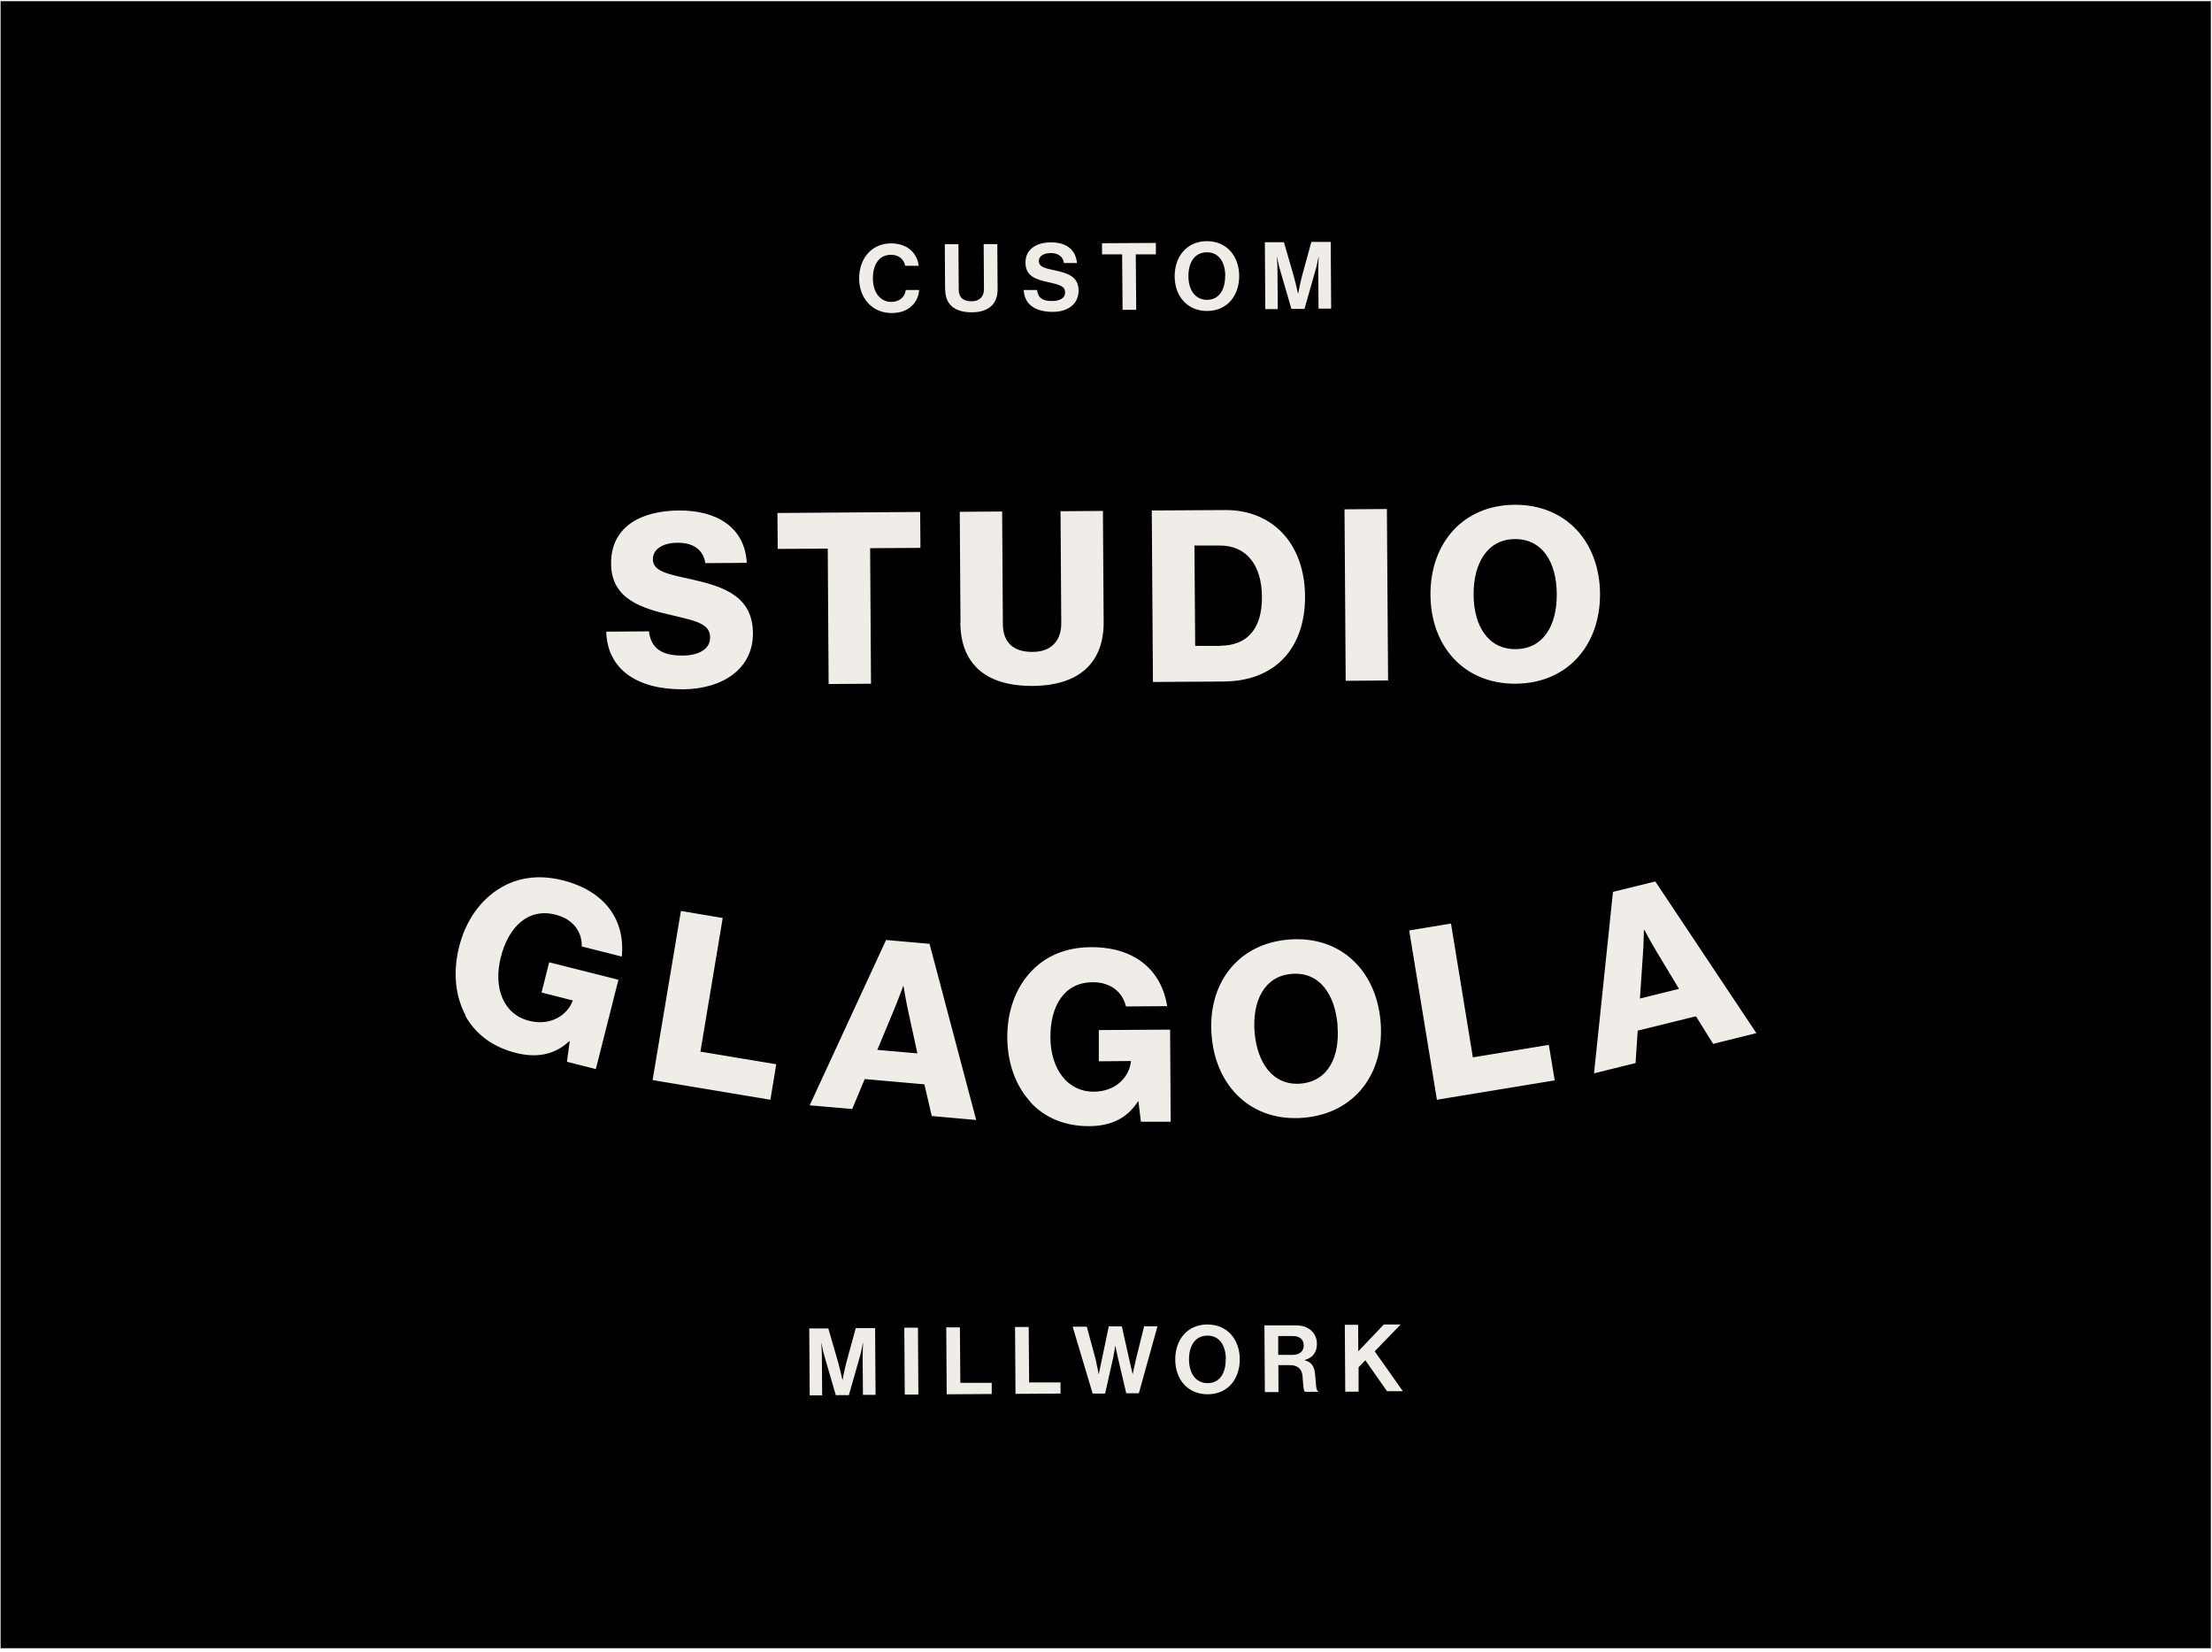
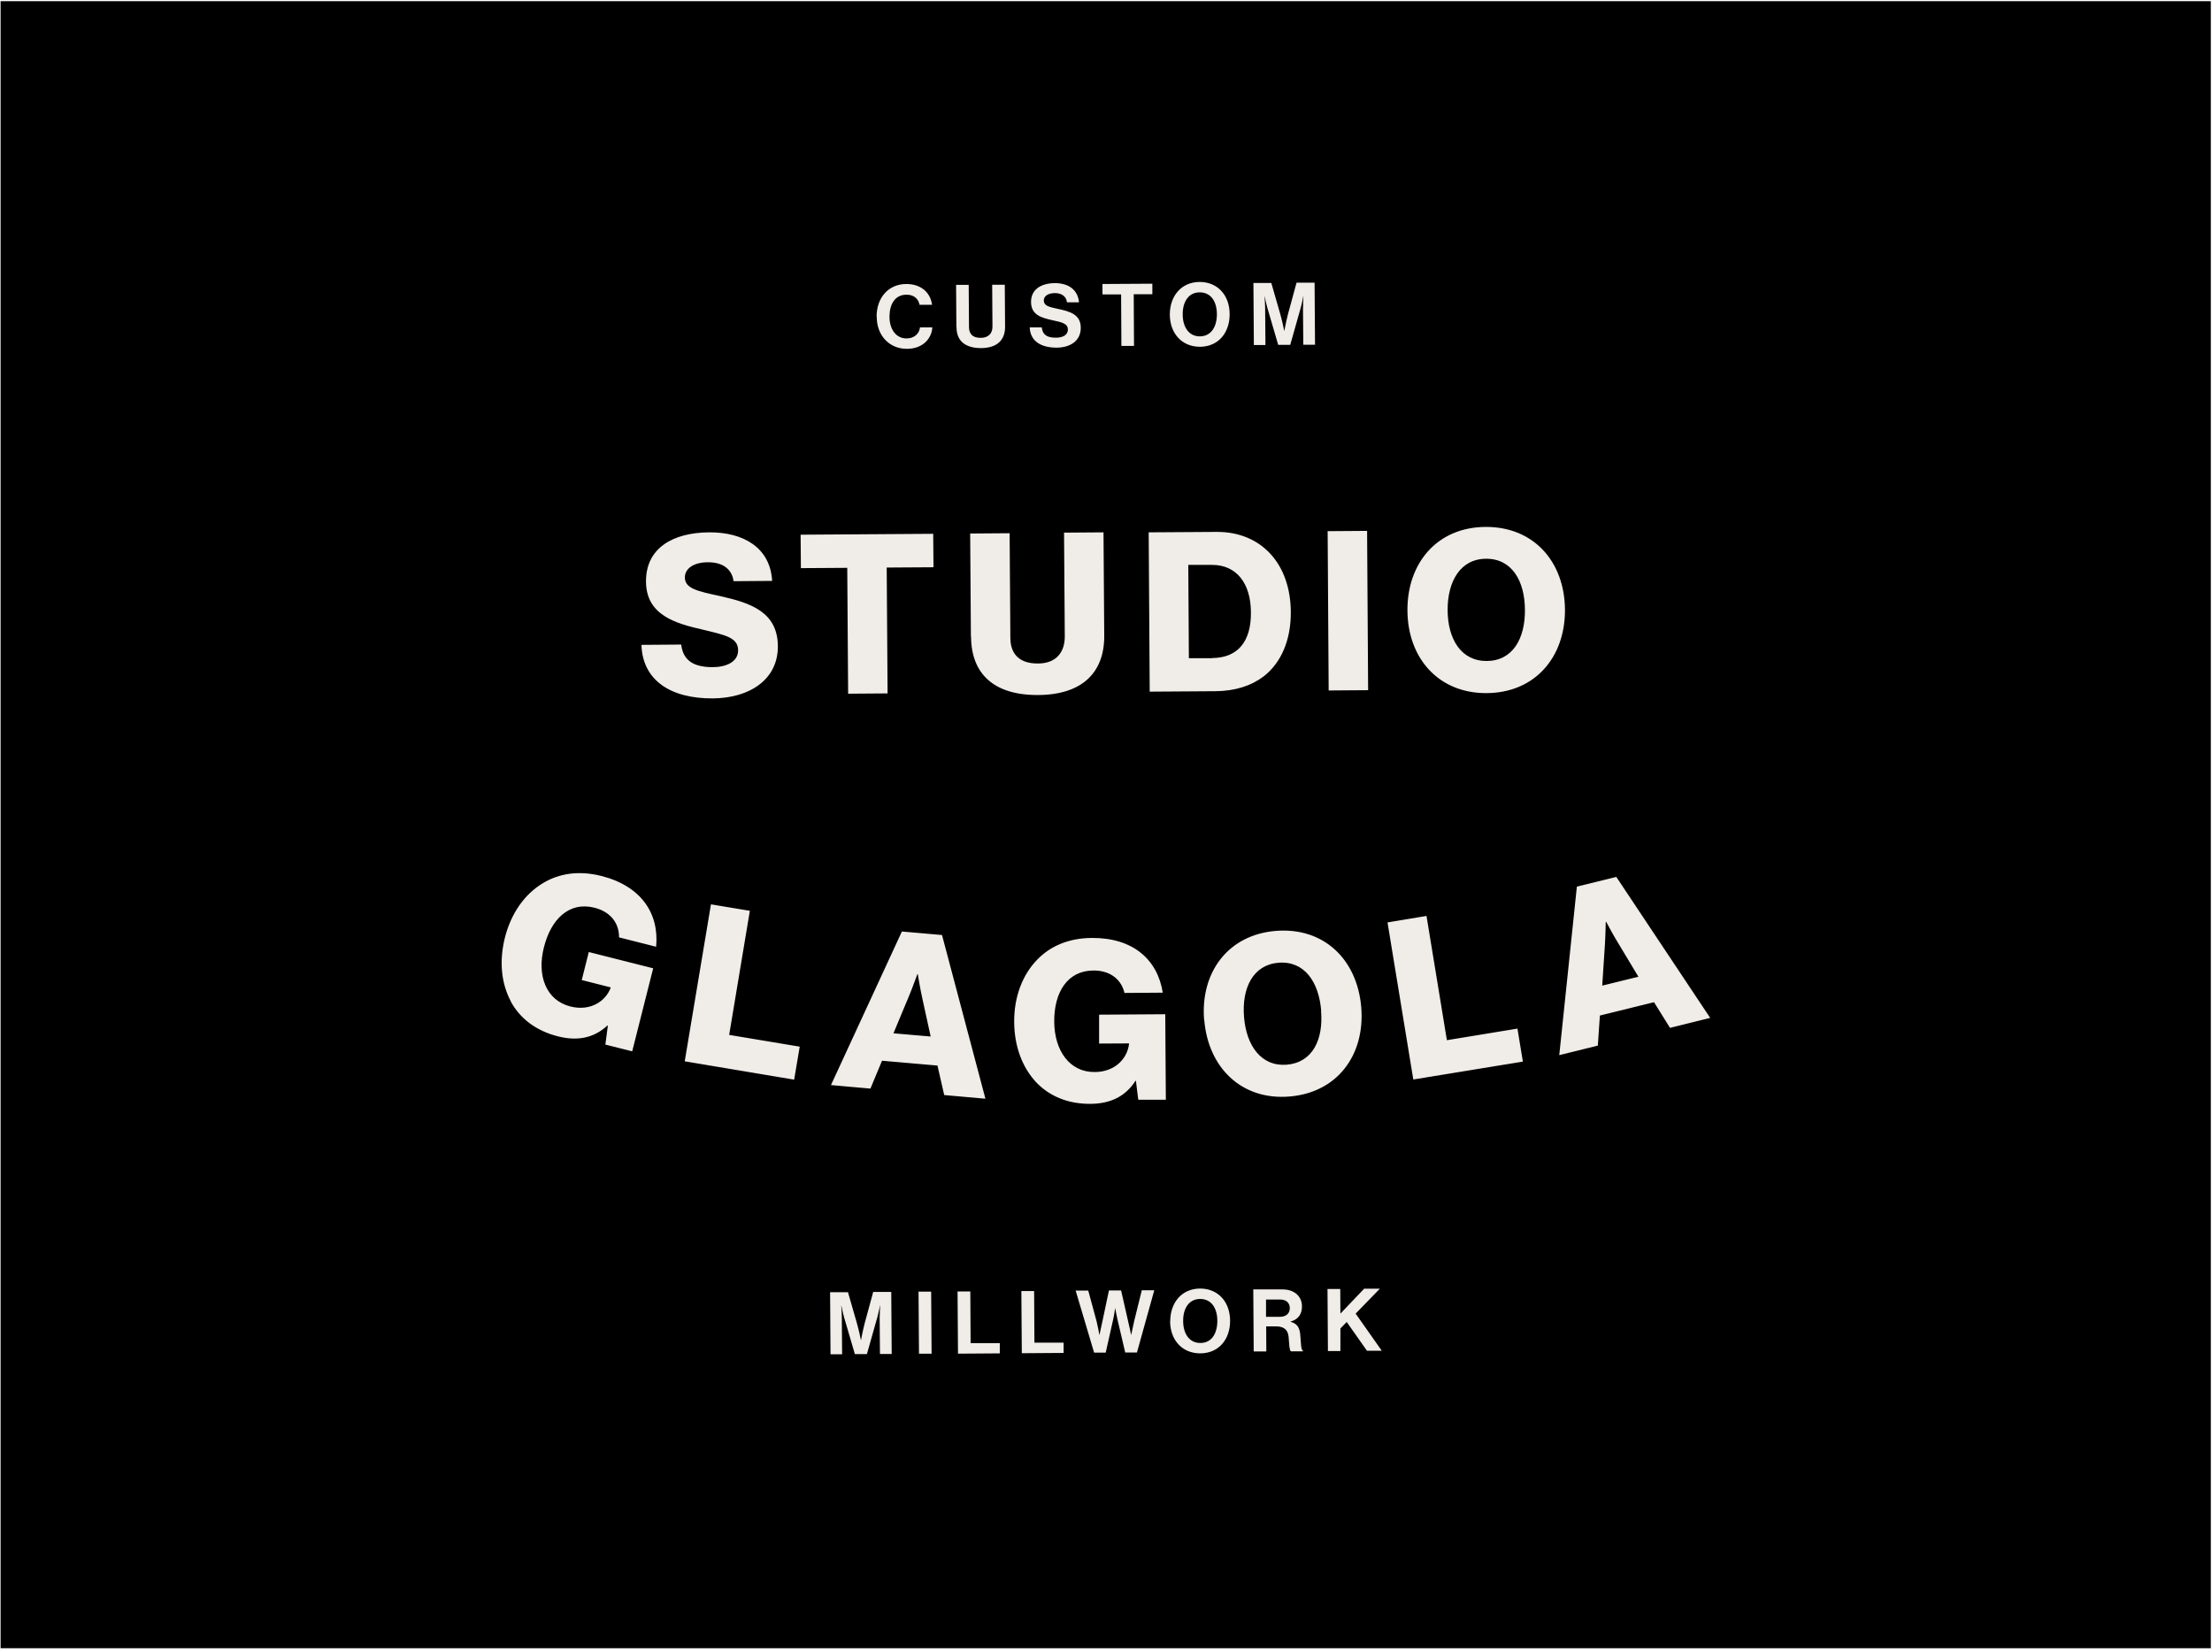
<svg xmlns="http://www.w3.org/2000/svg" id="Layer_1" version="1.1" viewBox="0 0 1508 1125.6">
  <defs>
    <style>
      .st0 {
        fill: #f0ece7;
      }
    </style>
  </defs>
  <rect x=".4" y=".8" width="1506.8" height="1122.8" />
-   <path class="st0" d="M317.4,692.2c-7.1-13.3-8.7-29.5-4.4-46.8,4.5-17.8,14.5-31.9,28-40,11.8-7.2,26.3-9.4,42.6-5.3,29.2,7.4,42.7,27.3,40.3,52l-27.3-6.9c.3-9.7-5.6-18.6-18-21.7-18.7-4.7-32,8.5-37.2,29.1-5.2,20.8,1.7,38.9,19.4,43.3,14.7,3.7,25.9-3.9,29.6-13.6v-.3c0,0-21.2-5.4-21.2-5.4l5.2-20.6,47.2,11.9-15.4,60.9-19.7-5,1.9-14h-.3c-10.4,9.6-22.6,11.4-36.3,8-16.2-4.1-27.9-13.1-34.7-25.6ZM464.2,621l28.5,4.8-15.2,91.1,51.7,8.6-4,24.2-80.3-13.4,19.3-115.3ZM604.1,640.8l29.6,2.6,31.8,120.1-30.3-2.7-5-21.6-40.7-3.6-8.5,20.4-29-2.5,52.1-112.8ZM625.4,718l-6.3-28.9c-1.4-6.2-3.1-16.8-3.1-16.8h-.3s-3.7,10.1-6.2,16l-11.4,27.4,27.4,2.4ZM702.7,751.4c-10.2-11-15.9-26.4-16-44.2-.1-18.3,6-34.5,17-45.7,9.6-9.9,23.1-15.7,39.9-15.8,30.1-.2,48.2,15.7,52.1,40.2l-28.1.2c-2.2-9.5-10.1-16.6-22.8-16.5-19.3.1-28.8,16.2-28.7,37.5.1,21.4,11.4,37.2,29.7,37.1,15.2-.1,24.1-10.3,25.2-20.6v-.3s-21.9.2-21.9.2v-21.3c-.1,0,48.6-.3,48.6-.3l.4,62.8h-20.3c0,.1-1.7-13.9-1.7-13.9h-.3c-7.6,12-19,16.8-33.1,16.9-16.7.1-30.3-5.7-40-16.1ZM826,706c-2.9-34.9,17.3-62.6,52.5-65.5,35.4-2.9,59.8,21.1,62.7,56,2.9,34.9-17.3,62.6-52.7,65.5-35.2,2.9-59.7-21.2-62.5-56ZM911.9,699c-1.8-21.2-12.4-36.7-31.3-35.1-18.7,1.5-27,18.6-25.3,39.8,1.8,21.2,12.7,36.5,31.4,35,18.9-1.6,26.9-18.5,25.1-39.6ZM960.6,634.3l28.6-4.7,14.9,91.2,51.8-8.5,4,24.2-80.3,13.2-18.9-115.4ZM1099.6,608l28.9-7.1,68.9,103.4-29.5,7.3-11.7-18.8-39.7,9.8-1.5,22.1-28.3,7,12.9-123.5ZM1144.7,674.2l-15.3-25.4c-3.3-5.4-8.4-14.9-8.4-14.9h-.3c0,0-.2,10.9-.7,17.2l-2,29.6,26.7-6.6ZM413.3,430.6l29.1-.2c1.4,11.8,9.1,16.6,23,16.5,9.5,0,18.8-3.6,18.7-12.4,0-9.3-9.6-11.2-25.6-15-20.3-4.6-41.8-10.7-41.9-35.2-.2-25,20-36.1,46.2-36.3,25.3-.2,45,11.1,46.3,35.7l-28.3.2c-1.2-9-8.1-14-18.9-13.9-10.1,0-16.8,4.5-16.8,11.1,0,8.2,9.1,10.1,26.6,13.9,21.8,4.9,41.4,11.5,41.6,36.5.2,24.5-20.7,38.2-47.6,38.4-31.1.2-51.6-13.4-52.4-39.2ZM564.2,374l-34,.2-.2-24.5,97.3-.7.2,24.5-34.3.2.6,92.4-28.9.2-.6-92.4ZM654.8,424.6l-.5-75.7,28.9-.2.5,76.7c0,11.4,6,19.1,20.2,19,13.4,0,19.7-8.3,19.6-19.7l-.5-76.2,28.9-.2.5,75.7c.2,27-15.9,43.4-48.4,43.6-32.7.2-49.1-15.7-49.3-43ZM785.3,348l49.9-.3c32.4-.2,54.3,23,54.5,58.8.1,20.6-6.9,37.2-20,47.2-9.1,6.9-20.9,10.8-35.6,10.9l-48.1.3-.8-116.9ZM831.8,440.2c19-.1,28.7-12.1,28.5-33.5-.1-21.3-10.5-34.9-28.7-34.8h-17.3c0,.1.5,68.4.5,68.4h17ZM916.6,347.2l28.9-.2.8,116.9-28.9.2-.8-116.9ZM975.2,405.5c-.2-35,22-61.1,57.3-61.4,35.5-.2,58,25.6,58.3,60.6.2,35-22,61.1-57.5,61.4-35.3.2-57.9-25.6-58.1-60.6ZM1061.3,404.9c-.1-21.3-9.6-37.5-28.5-37.4-18.8.1-28.3,16.5-28.2,37.8s9.9,37.4,28.7,37.2c19-.1,28.2-16.4,28-37.6ZM551.7,905.6h13c0,0,6.6,22.8,6.6,22.8,1.6,5.7,3,12.3,3,12.3h.1s1.2-6.6,2.7-12.3l6.3-23h13.2c0,0,.3,45.5.3,45.5h-8.6c0,0-.2-26.1-.2-26.1,0-3.7.3-9.4.3-9.4h-.1s-1,5.4-1.9,8.7l-7.7,27h-8.9c0,0-7.8-26.8-7.8-26.8-1-3.3-2-8.7-2-8.7h-.1s.4,5.7.4,9.4l.2,26.2h-8.5c0,0-.3-45.6-.3-45.6ZM616.5,905.1h9.3c0,0,.3,45.6.3,45.6h-9.3c0,0-.3-45.6-.3-45.6ZM645.1,904.9h9.3c0,0,.3,37.8.3,37.8h21.4c0-.1,0,7.6,0,7.6l-30.7.2-.3-45.6ZM692,904.6h9.3c0,0,.3,37.8.3,37.8h21.4c0-.1,0,7.6,0,7.6l-30.7.2-.3-45.6ZM731.5,904.4h9.4c0,0,6.1,22.5,6.1,22.5.9,3.9,2,9.9,2,9.9h.1s1.1-5.7,2-9.7l4.8-22.9h8.9c0,0,5.1,22.8,5.1,22.8,1,4,2.2,9.7,2.2,9.7h.1s1.3-6.1,2.2-10l5.6-22.6h9.1c0,0-12.7,45.7-12.7,45.7h-8.6c0,0-5.7-24.3-5.7-24.3-.8-3.3-1.7-8.1-1.7-8.1h-.1s-.7,4.8-1.4,8.1l-5.5,24.5h-8.5c0,0-13.6-45.5-13.6-45.5ZM801.2,926.8c0-13.7,8.4-23.9,21.9-23.9,13.5,0,22,10,22.1,23.7,0,13.7-8.3,23.8-21.8,23.9-13.5,0-22.1-9.9-22.2-23.6ZM835.7,926.6c0-9.1-4.2-16.2-12.6-16.1-8.4,0-12.6,7.2-12.5,16.3,0,9.1,4.4,16.1,12.7,16.1,8.4,0,12.4-7.2,12.3-16.2ZM862.1,903.5h20.9c8.8-.2,14.7,4.9,14.8,12.5,0,5.4-2.4,9.5-8.3,11.1v.2c4.2,1.2,6.4,3.6,7,9.1.7,6.4.5,11.4,2.1,12v.4s-8.9,0-8.9,0c-1.2-.5-1.3-5.6-1.7-10.5-.4-5-3.2-7.8-9-7.7h-7.5c0,0,.1,18.4.1,18.4h-9.3c0,0-.3-45.6-.3-45.6ZM871.5,923.6h9.8c5,0,7.5-2.7,7.5-6.4,0-3.7-2.4-6.4-7.3-6.4h-10.1c0,0,0,12.8,0,12.8ZM916.6,903.1h9.3c0,0,.1,18.1.1,18.1l17.4-18.3h11.5c0,0-17.7,18.3-17.7,18.3l19.2,27.2h-10.8c0,0-14.8-21.1-14.8-21.1l-4.6,4.8v16.6c.1,0-9.1,0-9.1,0l-.3-45.6ZM585.7,189.9c0-13.5,8.3-23.9,21.7-24,11.2,0,17.9,6.6,18.9,15.3h-9.2c-.9-4.5-4.3-7.5-9.7-7.5-8.4,0-12.4,7.1-12.3,16.2,0,9.3,5,16,12.6,15.9,5.4,0,9.2-3.3,9.8-8.1h9.1c-.2,4-1.9,7.9-5,10.8-3.1,3-7.5,4.9-13.8,4.9-12.8,0-22-9.7-22.1-23.5ZM644.3,197.4l-.2-30.9h9.3c0,0,.2,30.9.2,30.9,0,4.7,2.4,8,8.6,8,5.9,0,8.6-3.5,8.6-8.2l-.2-30.8h9.3c0,0,.2,30.9.2,30.9,0,9.8-5.9,15.5-17.6,15.6-11.8,0-18-5.4-18.1-15.3ZM697.9,197.7h9.1c.7,5.4,3.8,7.6,10.3,7.5,4.7,0,8.9-1.7,8.8-5.9,0-4.5-4.4-5.3-11.3-6.9-8.2-1.8-15.7-3.9-15.7-13.4,0-9,7.2-13.7,17.4-13.8,10.3,0,16.9,4.9,17.7,14.1h-8.9c-.5-4.5-4.1-6.8-8.9-6.8-5,0-8.2,2.2-8.2,5.4,0,3.7,3.2,4.8,10,6.2,9.4,2,17.1,4.2,17.1,14,0,9.3-7.4,14.5-17.6,14.5-12.4,0-19.4-5.4-19.8-15ZM751.3,165.8l36.7-.2v7.8c0,0-13.7,0-13.7,0l.3,37.8h-9.3c0,0-.3-37.8-.3-37.8h-13.7c0,0,0-7.7,0-7.7ZM800.8,188.4c0-13.7,8.4-23.9,21.9-24,13.5,0,22,10,22.1,23.7,0,13.7-8.3,23.8-21.8,23.9-13.5,0-22.1-9.9-22.2-23.6ZM835.3,188.1c0-9.1-4.2-16.2-12.6-16.1-8.4,0-12.6,7.2-12.5,16.3,0,9.1,4.4,16.1,12.7,16.1s12.4-7.2,12.3-16.2ZM862.3,165.1h13c0,0,6.6,22.8,6.6,22.8,1.6,5.7,3,12.3,3,12.3h.1s1.2-6.6,2.7-12.3l6.3-23h13.2c0,0,.3,45.5.3,45.5h-8.6c0,0-.2-26.1-.2-26.1,0-3.7.3-9.4.3-9.4h-.1s-1,5.4-1.9,8.7l-7.7,27h-8.9c0,0-7.8-26.8-7.8-26.8-1-3.3-2-8.7-2-8.7h-.1s.4,5.7.4,9.4l.2,26.2h-8.5c0,0-.3-45.6-.3-45.6Z" />
+   <path class="st0" d="M348.3,682.7c-6.6-12.3-8.1-27.4-4.1-43.5,4.2-16.5,13.4-29.7,26-37.2,10.9-6.6,24.4-8.7,39.6-4.9,27.1,6.8,39.7,25.4,37.5,48.3l-25.3-6.4c.2-9-5.2-17.3-16.7-20.2-17.4-4.4-29.7,7.9-34.5,27-4.9,19.3,1.5,36.1,18,40.3,13.7,3.5,24.1-3.6,27.5-12.7v-.3c0,0-19.7-5-19.7-5l4.8-19.1,43.9,11.1-14.3,56.6-18.3-4.6,1.7-13h-.3c-9.6,8.9-21,10.6-33.7,7.4-15-3.8-25.9-12.2-32.2-23.8ZM484.7,616.5l26.5,4.4-14.1,84.6,48.1,8-3.8,22.5-74.6-12.5,17.9-107.1ZM614.7,635l27.5,2.4,29.6,111.6-28.1-2.5-4.6-20.1-37.8-3.3-7.9,19-26.9-2.4,48.4-104.8ZM634.5,706.7l-5.9-26.9c-1.3-5.8-2.9-15.7-2.9-15.7h-.3s-3.4,9.4-5.7,14.9l-10.6,25.4,25.4,2.2ZM706.3,737.7c-9.5-10.3-14.8-24.5-14.9-41.1-.1-17,5.6-32.1,15.8-42.5,8.9-9.2,21.5-14.6,37.1-14.7,28-.2,44.8,14.6,48.4,37.3l-26.1.2c-2-8.8-9.4-15.4-21.2-15.3-17.9.1-26.8,15.1-26.7,34.8.1,19.9,10.6,34.6,27.6,34.4,14.1,0,22.4-9.6,23.4-19.2v-.3s-20.4.1-20.4.1v-19.7c-.1,0,45.1-.3,45.1-.3l.4,58.3h-18.8c0,.1-1.6-12.9-1.6-12.9h-.3c-7.1,11.1-17.7,15.6-30.7,15.7-15.5.1-28.1-5.3-37.2-14.9ZM820.9,695.5c-2.7-32.4,16.1-58.2,48.8-60.9,32.9-2.7,55.6,19.6,58.3,52,2.7,32.4-16.1,58.2-48.9,60.9-32.7,2.7-55.4-19.7-58.1-52.1ZM900.7,689c-1.6-19.7-11.5-34.1-29.1-32.7-17.4,1.4-25.1,17.3-23.5,37,1.6,19.7,11.8,33.9,29.2,32.5,17.6-1.5,25-17.2,23.3-36.8ZM946,628.8l26.5-4.4,13.9,84.7,48.1-7.9,3.7,22.5-74.7,12.2-17.6-107.2ZM1075.1,604.4l26.8-6.6,64,96.1-27.4,6.8-10.9-17.5-36.9,9.1-1.4,20.5-26.3,6.5,12-114.8ZM1117,665.9l-14.2-23.6c-3.1-5-7.8-13.9-7.8-13.9h-.3c0,0-.2,10.1-.6,16l-1.8,27.5,24.8-6.1ZM437.4,439.6l27-.2c1.3,10.9,8.5,15.4,21.4,15.4,8.8,0,17.4-3.3,17.4-11.5,0-8.7-8.9-10.4-23.8-14-18.9-4.3-38.8-9.9-39-32.7-.2-23.2,18.6-33.5,42.9-33.7,23.5-.2,41.8,10.4,43.1,33.1l-26.3.2c-1.1-8.3-7.5-13-17.6-12.9-9.4,0-15.6,4.2-15.6,10.3,0,7.6,8.4,9.4,24.7,12.9,20.2,4.6,38.5,10.7,38.7,33.9.2,22.8-19.2,35.5-44.3,35.7-28.9.2-47.9-12.4-48.7-36.4ZM577.6,387.1l-31.6.2-.2-22.8,90.4-.6.2,22.8-31.9.2.6,85.8-26.9.2-.6-85.8ZM661.9,434l-.5-70.3,26.9-.2.5,71.2c0,10.6,5.6,17.7,18.8,17.6,12.5,0,18.3-7.7,18.3-18.4l-.5-70.8,26.9-.2.5,70.3c.2,25.1-14.8,40.4-45,40.6-30.4.2-45.7-14.6-45.8-39.9ZM783.1,362.9l46.3-.3c30.1-.2,50.4,21.4,50.6,54.6.1,19.1-6.5,34.5-18.5,43.9-8.5,6.4-19.4,10-33,10.1l-44.7.3-.7-108.6ZM826.3,448.6c17.6-.1,26.7-11.3,26.5-31.2-.1-19.7-9.8-32.4-26.6-32.3h-16.1c0,.1.4,63.6.4,63.6h15.8ZM905.1,362.1l26.9-.2.7,108.6-26.9.2-.7-108.6ZM959.5,416.2c-.2-32.5,20.4-56.8,53.2-57,33-.2,53.9,23.8,54.2,56.3.2,32.5-20.4,56.8-53.4,57-32.8.2-53.8-23.8-54-56.3ZM1039.6,415.7c-.1-19.7-8.9-34.9-26.5-34.8-17.5.1-26.3,15.4-26.2,35.1.1,19.7,9.2,34.7,26.7,34.6,17.6-.1,26.2-15.2,26-35ZM566,880.9h12.1c0,0,6.1,21.2,6.1,21.2,1.5,5.3,2.7,11.4,2.7,11.4h.1s1.1-6.1,2.5-11.5l5.8-21.3h12.3c0,0,.3,42.3.3,42.3h-8c0,0-.2-24.3-.2-24.3,0-3.4.3-8.8.3-8.8h-.1s-.9,5-1.8,8.1l-7.1,25.1h-8.2c0,0-7.3-24.9-7.3-24.9-.9-3.1-1.9-8.1-1.9-8.1h-.1s.4,5.3.4,8.8l.2,24.3h-7.9c0,0-.3-42.3-.3-42.3ZM626.2,880.5h8.6c0,0,.3,42.3.3,42.3h-8.6c0,0-.3-42.3-.3-42.3ZM652.9,880.4h8.6c0,0,.2,35.2.2,35.2h19.9c0-.1,0,7,0,7l-28.5.2-.3-42.4ZM696.4,880.1h8.6c0,0,.2,35.2.2,35.2h19.9c0-.1,0,7,0,7l-28.5.2-.3-42.4ZM733.1,879.8h8.8c0,0,5.7,21,5.7,21,.9,3.6,1.9,9.2,1.9,9.2h.1s1-5.3,1.9-9l4.5-21.3h8.3c0,0,4.8,21.1,4.8,21.1.9,3.7,2,9.1,2,9.1h.1s1.2-5.6,2-9.3l5.2-21h8.5c0,0-11.8,42.4-11.8,42.4h-8c0,0-5.3-22.6-5.3-22.6-.7-3.1-1.5-7.5-1.5-7.5h-.1s-.6,4.5-1.3,7.5l-5.1,22.7h-7.9c0,0-12.6-42.3-12.6-42.3ZM797.8,900.7c0-12.7,7.8-22.2,20.3-22.3,12.5,0,20.5,9.3,20.5,22,0,12.7-7.7,22.1-20.3,22.2-12.5,0-20.5-9.2-20.6-21.9ZM829.9,900.5c0-8.5-3.9-15-11.7-15-7.8,0-11.7,6.7-11.6,15.1,0,8.4,4.1,15,11.8,14.9,7.8,0,11.5-6.7,11.5-15.1ZM854.5,879h19.4c8.2-.2,13.7,4.5,13.7,11.6,0,5-2.3,8.8-7.7,10.3v.2c3.9,1.1,6,3.3,6.5,8.5.6,6,.4,10.6,1.9,11.2v.4s-8.2,0-8.2,0c-1.1-.5-1.2-5.2-1.6-9.8-.4-4.6-3-7.2-8.4-7.2h-6.9s.1,17.1.1,17.1h-8.6c0,0-.3-42.3-.3-42.3ZM863.2,897.7h9.1c4.7,0,7-2.5,7-5.9,0-3.4-2.2-6-6.8-5.9h-9.4c0,0,0,11.9,0,11.9ZM905.1,878.7h8.6c0,0,.1,16.8.1,16.8l16.2-17h10.7c0,0-16.5,17-16.5,17l17.8,25.3h-10.1c0,0-13.8-19.6-13.8-19.6l-4.3,4.4v15.4c.1,0-8.5,0-8.5,0l-.3-42.4ZM597.6,215.9c0-12.6,7.7-22.2,20.2-22.3,10.4,0,16.6,6.1,17.6,14.2h-8.5c-.8-4.2-4-7-9-6.9-7.8,0-11.5,6.6-11.5,15,0,8.7,4.6,14.9,11.7,14.8,5,0,8.6-3.1,9.1-7.5h8.4c-.2,3.7-1.8,7.3-4.6,10-2.9,2.7-7,4.6-12.8,4.6-11.9,0-20.5-9.1-20.5-21.8ZM652,223l-.2-28.8h8.6c0,0,.2,28.7.2,28.7,0,4.4,2.2,7.5,8,7.4,5.5,0,8-3.3,8-7.6l-.2-28.6h8.6c0,0,.2,28.7.2,28.7,0,9.1-5.5,14.4-16.3,14.5-11,0-16.8-5-16.8-14.2ZM701.8,223.2h8.4c.6,5,3.5,7,9.6,7,4.4,0,8.2-1.6,8.2-5.5,0-4.2-4.1-5-10.5-6.4-7.6-1.7-14.6-3.6-14.6-12.5,0-8.4,6.7-12.7,16.2-12.8,9.5,0,15.7,4.6,16.5,13.1h-8.2c-.5-4.2-3.8-6.3-8.2-6.3-4.6,0-7.6,2-7.6,5,0,3.4,3,4.4,9.3,5.7,8.7,1.8,15.9,3.9,15.9,13,0,8.6-6.8,13.4-16.4,13.5-11.5,0-18.1-5-18.4-13.9ZM751.5,193.6l34.1-.2v7.2s-12.7,0-12.7,0l.2,35.2h-8.6c0,0-.2-35.1-.2-35.1h-12.7c0,0,0-7.1,0-7.1ZM797.5,214.5c0-12.7,7.8-22.2,20.3-22.3,12.5,0,20.5,9.3,20.5,22,0,12.7-7.7,22.1-20.2,22.2-12.5,0-20.5-9.2-20.6-21.9ZM829.6,214.3c0-8.5-3.9-15-11.7-15-7.8,0-11.7,6.7-11.6,15.1,0,8.4,4.1,15,11.8,14.9s11.5-6.7,11.5-15.1ZM854.6,192.9h12.1c0,0,6.1,21.2,6.1,21.2,1.5,5.3,2.7,11.4,2.7,11.4h.1s1.1-6.1,2.5-11.5l5.8-21.3h12.3c0,0,.3,42.3.3,42.3h-8c0,0-.2-24.3-.2-24.3,0-3.4.3-8.8.3-8.8h-.1s-.9,5-1.8,8.1l-7.1,25.1h-8.2c0,0-7.3-24.9-7.3-24.9-.9-3.1-1.9-8.1-1.9-8.1h-.1s.4,5.3.4,8.8l.2,24.3h-7.9c0,0-.3-42.3-.3-42.3Z" />
</svg>
